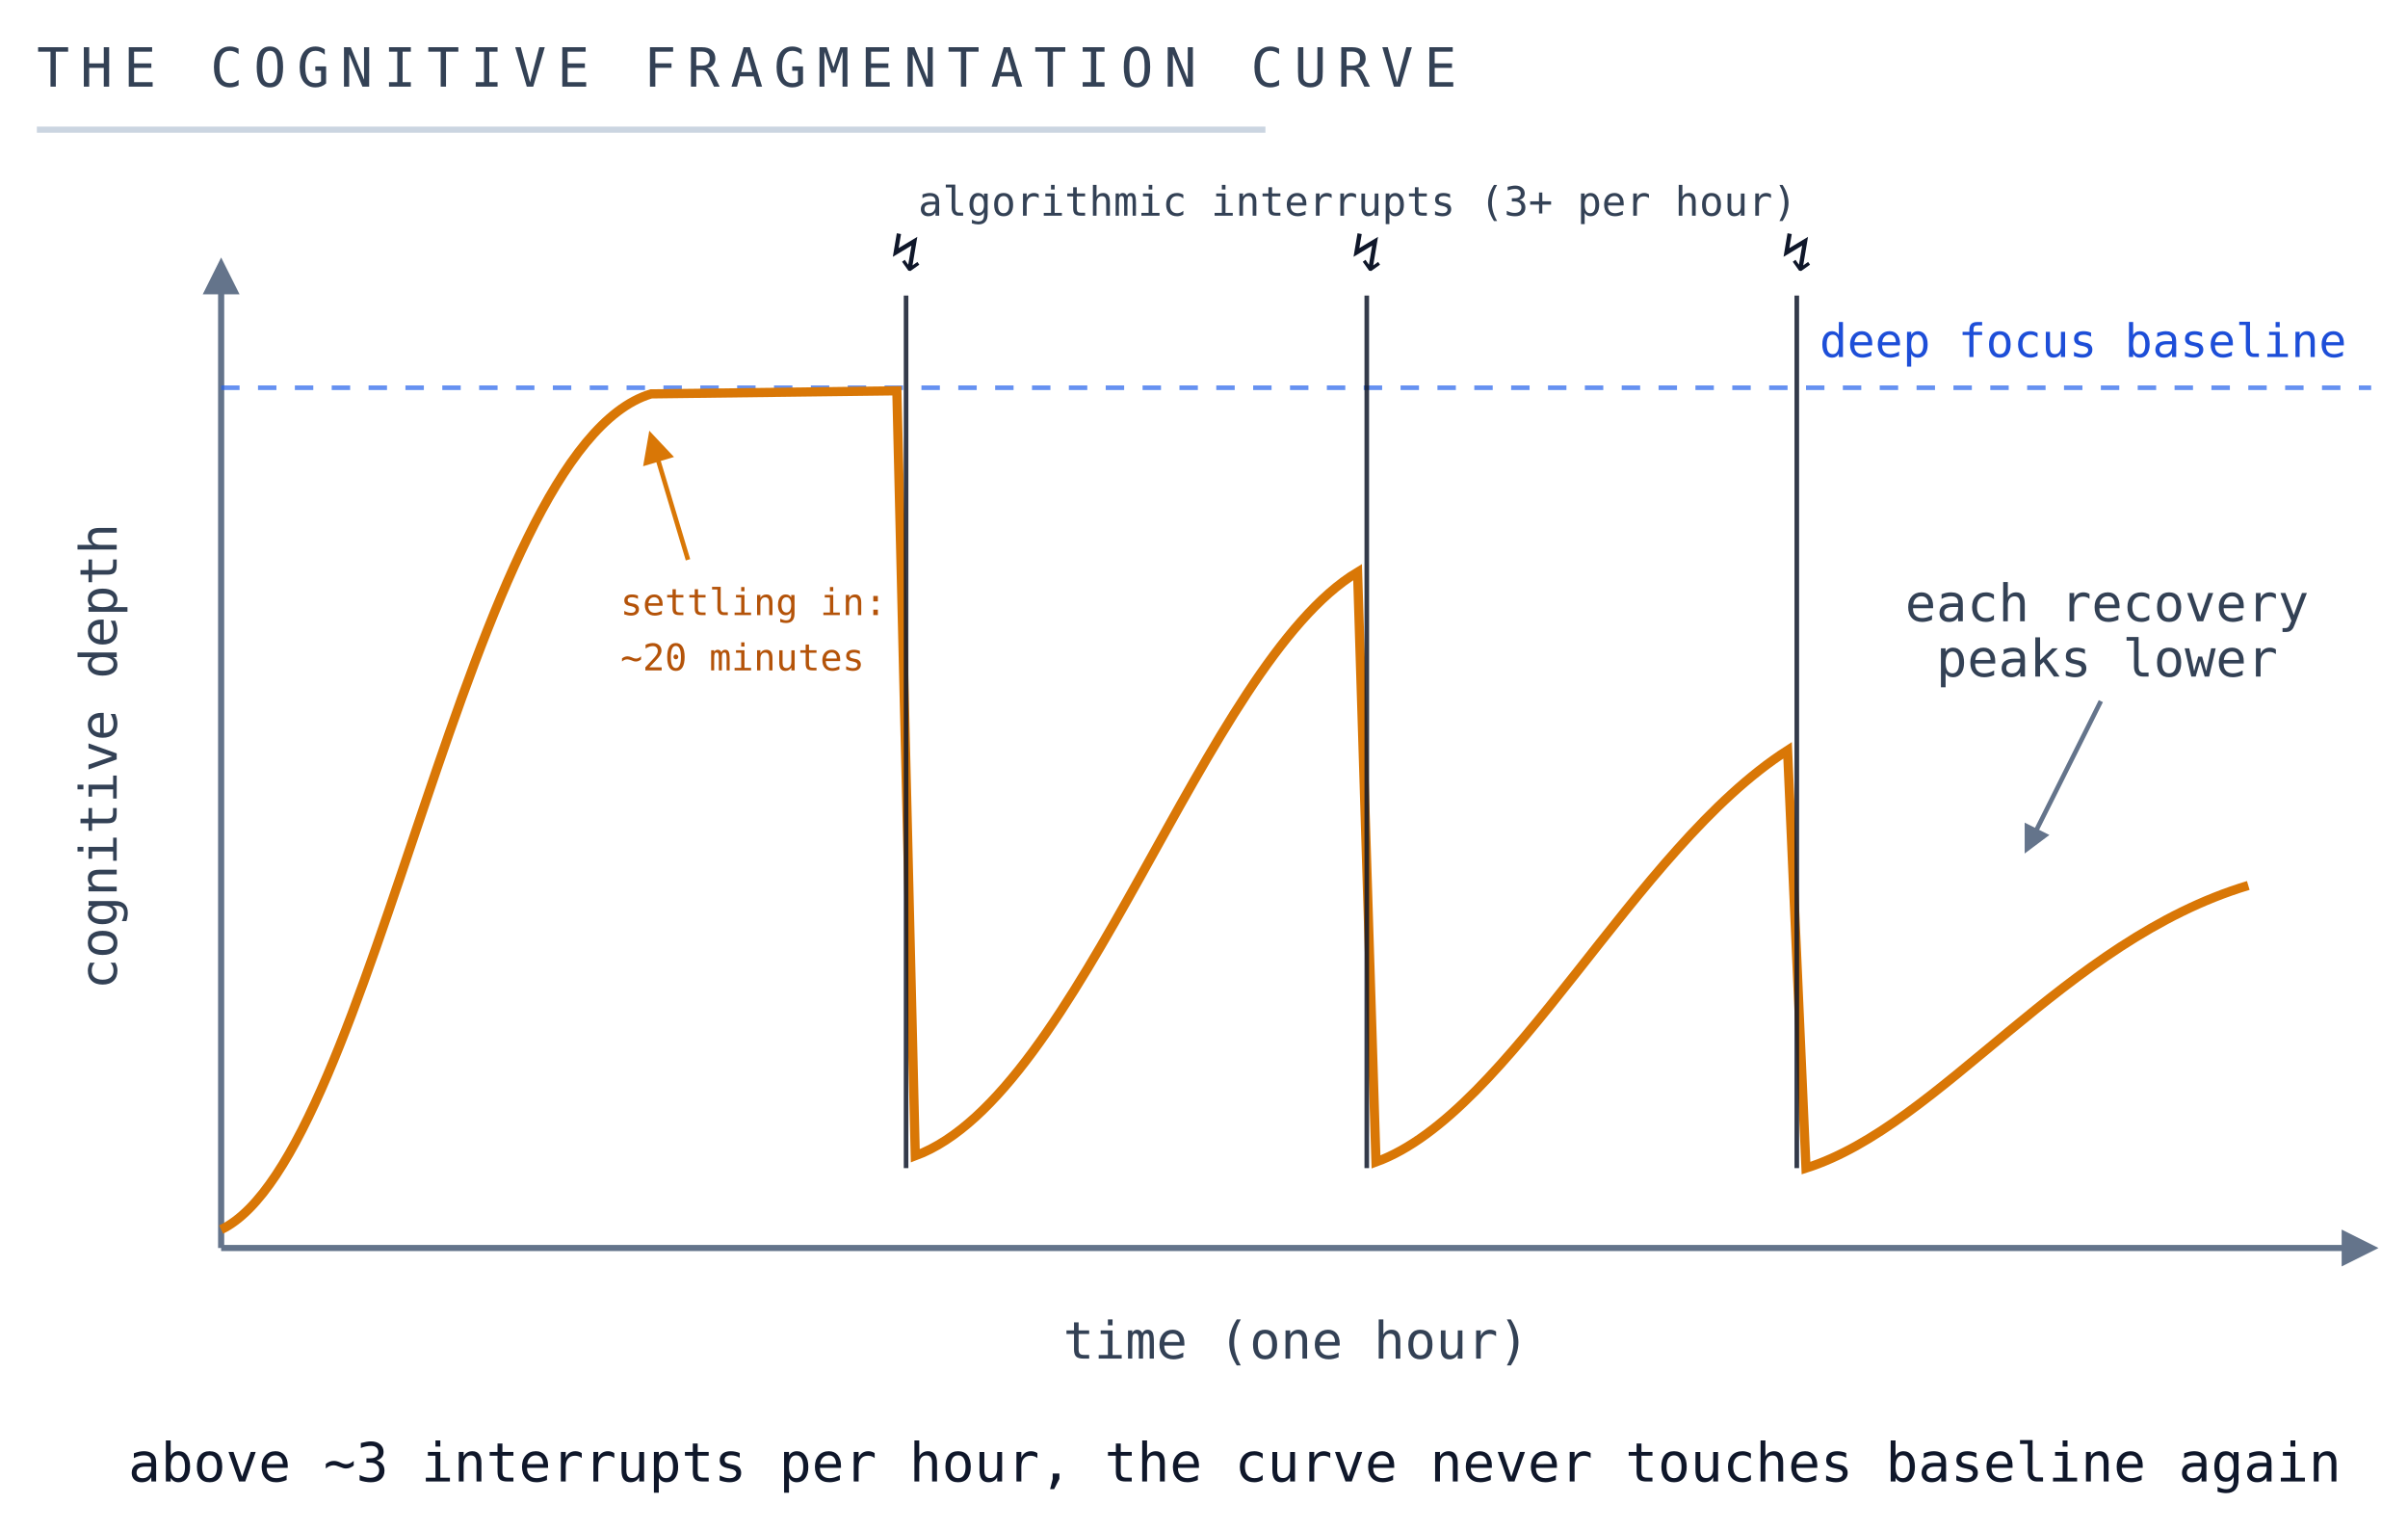
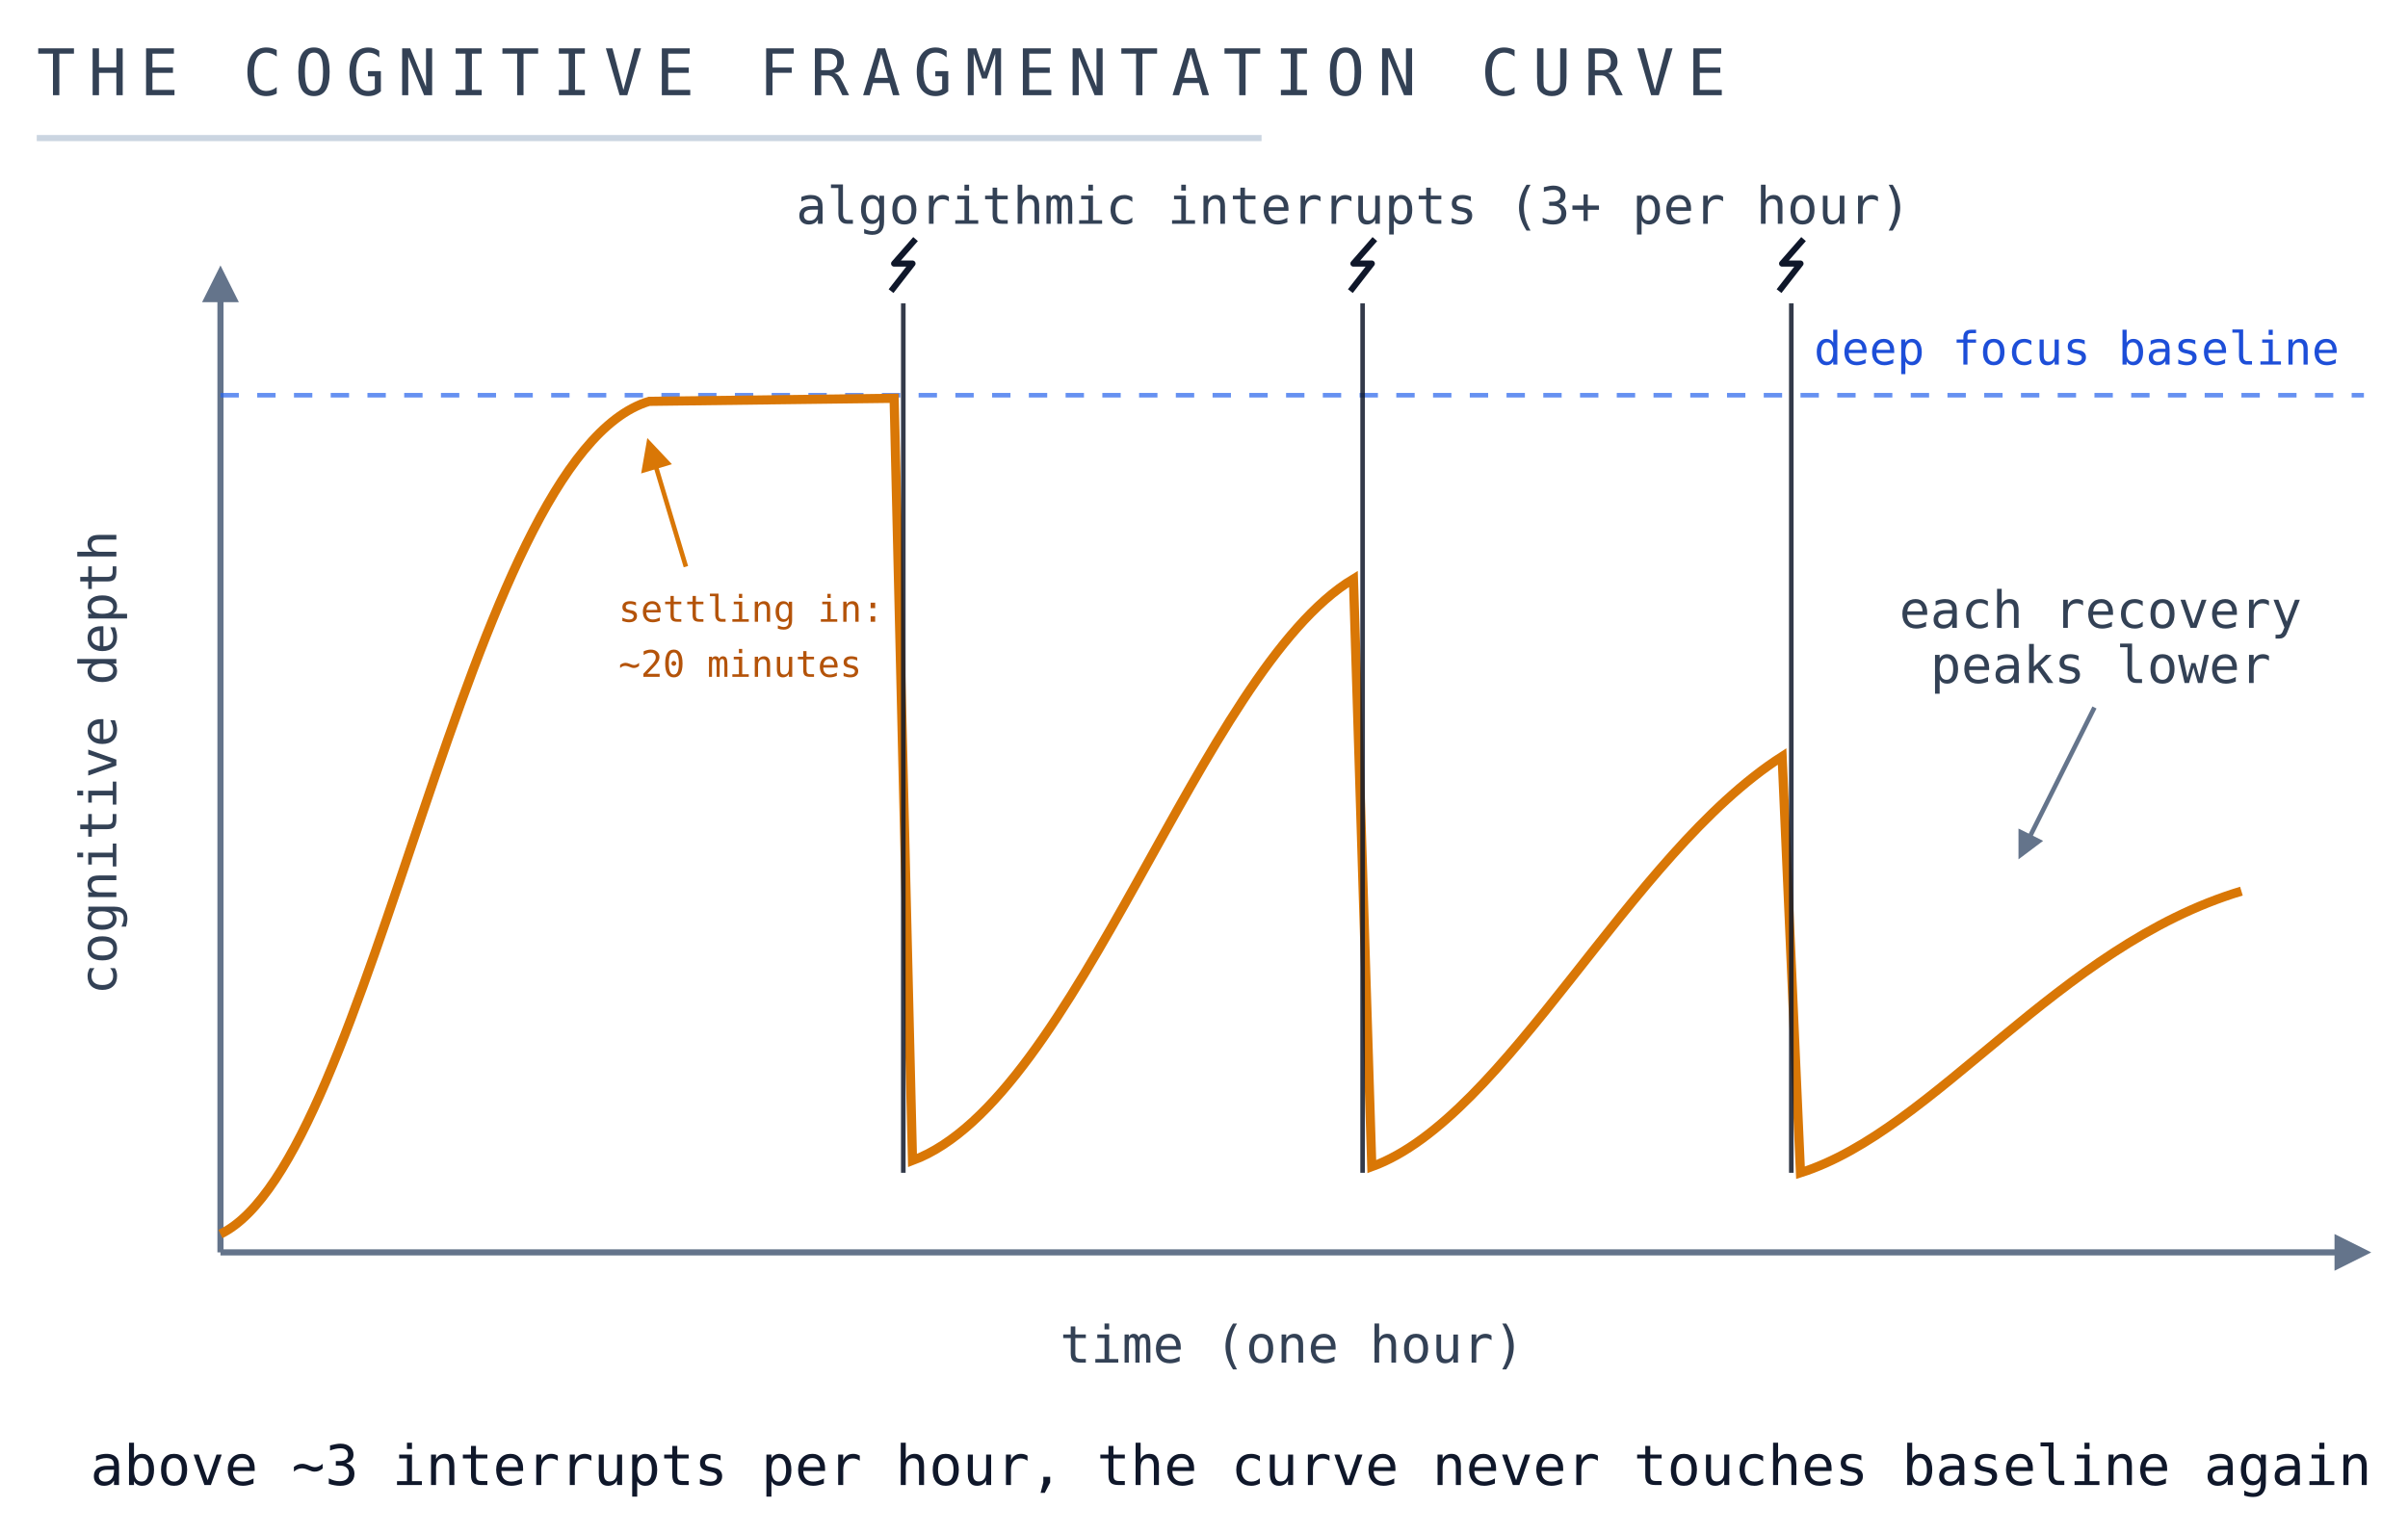
- <svg xmlns="http://www.w3.org/2000/svg" viewBox="28 23.8 784 498.1" font-family="'JetBrains Mono','SFMono-Regular',Menlo,Consolas,monospace">
+ <svg xmlns="http://www.w3.org/2000/svg" viewBox="28 20.9 786.4 501" font-family="'JetBrains Mono','SFMono-Regular',Menlo,Consolas,monospace">
  <defs>
    <marker id="ax" viewBox="0 0 10 10" refX="8" refY="5" markerWidth="6" markerHeight="6" orient="auto-start-reverse">
      <path d="M0,0L10,5L0,10z" fill="#64748b" />
    </marker>
    <marker id="aai" viewBox="0 0 10 10" refX="8" refY="5" markerWidth="7" markerHeight="7" orient="auto-start-reverse">
      <path d="M0,0L10,5L0,10z" fill="#d97706" />
    </marker>
  </defs>
-   <text x="40" y="52" font-size="17.6" letter-spacing="3.52" fill="#334155">THE COGNITIVE FRAGMENTATION CURVE</text>
+   <text x="40" y="52" font-size="21" letter-spacing="4.2" fill="#334155">THE COGNITIVE FRAGMENTATION CURVE</text>
  <line x1="40" y1="66" x2="440" y2="66" stroke="#cbd5e1" stroke-width="2" />
  <line x1="100" y1="110" x2="100" y2="430" stroke="#64748b" stroke-width="2" marker-start="url(#ax)" />
  <line x1="100" y1="430" x2="800" y2="430" stroke="#64748b" stroke-width="2" marker-end="url(#ax)" />
  <text x="66" y="270" font-size="16.8" fill="#334155" text-anchor="middle" transform="rotate(-90 66 270)">cognitive depth</text>
  <text x="450" y="466" font-size="16.8" fill="#334155" text-anchor="middle">time (one hour)</text>
  <line x1="100" y1="150" x2="800" y2="150" stroke="#2563eb" stroke-width="1.5" stroke-dasharray="6 6" opacity="0.7" />
  <text x="792" y="140" font-size="15" fill="#1d4ed8" text-anchor="end">deep focus baseline</text>
  <path d="M 100 424            C 150 400 180 170 240 152            L 320 151            L 326 400            C 380 380 420 240 470 210            L 476 402            C 520 386 560 300 610 268            L 616 404            C 660 390 700 330 760 312" fill="none" stroke="#d97706" stroke-width="3" />
  <g stroke="#0f172a" stroke-width="1.5" opacity="0.85">
    <line x1="323" y1="120" x2="323" y2="404" />
    <line x1="473" y1="120" x2="473" y2="404" />
    <line x1="613" y1="120" x2="613" y2="404" />
  </g>
-   <g font-size="16" fill="#0f172a" text-anchor="middle">
-     <text x="323" y="112" fill="#0f172a" font-size="17.6">↯</text>
-     <text x="473" y="112" fill="#0f172a" font-size="17.6">↯</text>
-     <text x="613" y="112" fill="#0f172a" font-size="17.6">↯</text>
+   <g fill="none" stroke="#0f172a" stroke-width="2" stroke-linejoin="round">
+     <polyline points="327,99 320,107 326,107 319,116" />
+     <polyline points="477,99 470,107 476,107 469,116" />
+     <polyline points="617,99 610,107 616,107 609,116" />
  </g>
-   <text x="470" y="94" font-size="13.2" fill="#334155" text-anchor="middle">algorithmic interrupts (3+ per hour)</text>
+   <text x="470" y="94" font-size="16.8" fill="#334155" text-anchor="middle">algorithmic interrupts (3+ per hour)</text>
  <line x1="252" y1="206" x2="240" y2="166" stroke="#d97706" stroke-width="1.5" marker-end="url(#aai)" />
  <text x="230" y="224" font-size="12" fill="#b45309">settling in:</text>
  <text x="230" y="242" font-size="12" fill="#b45309">~20 minutes</text>
  <line x1="712" y1="252" x2="688" y2="300" stroke="#64748b" stroke-width="1.5" marker-end="url(#ax)" />
  <text x="714" y="226" font-size="16.8" fill="#334155" text-anchor="middle">each recovery</text>
  <text x="714" y="244" font-size="16.8" fill="#334155" text-anchor="middle">peaks lower</text>
-   <text x="430" y="506" font-size="17.6" fill="#0f172a" text-anchor="middle">above ~3 interrupts per hour, the curve never touches baseline again</text>
+   <text x="430" y="506" font-size="18.2" fill="#0f172a" text-anchor="middle">above ~3 interrupts per hour, the curve never touches baseline again</text>
</svg>
